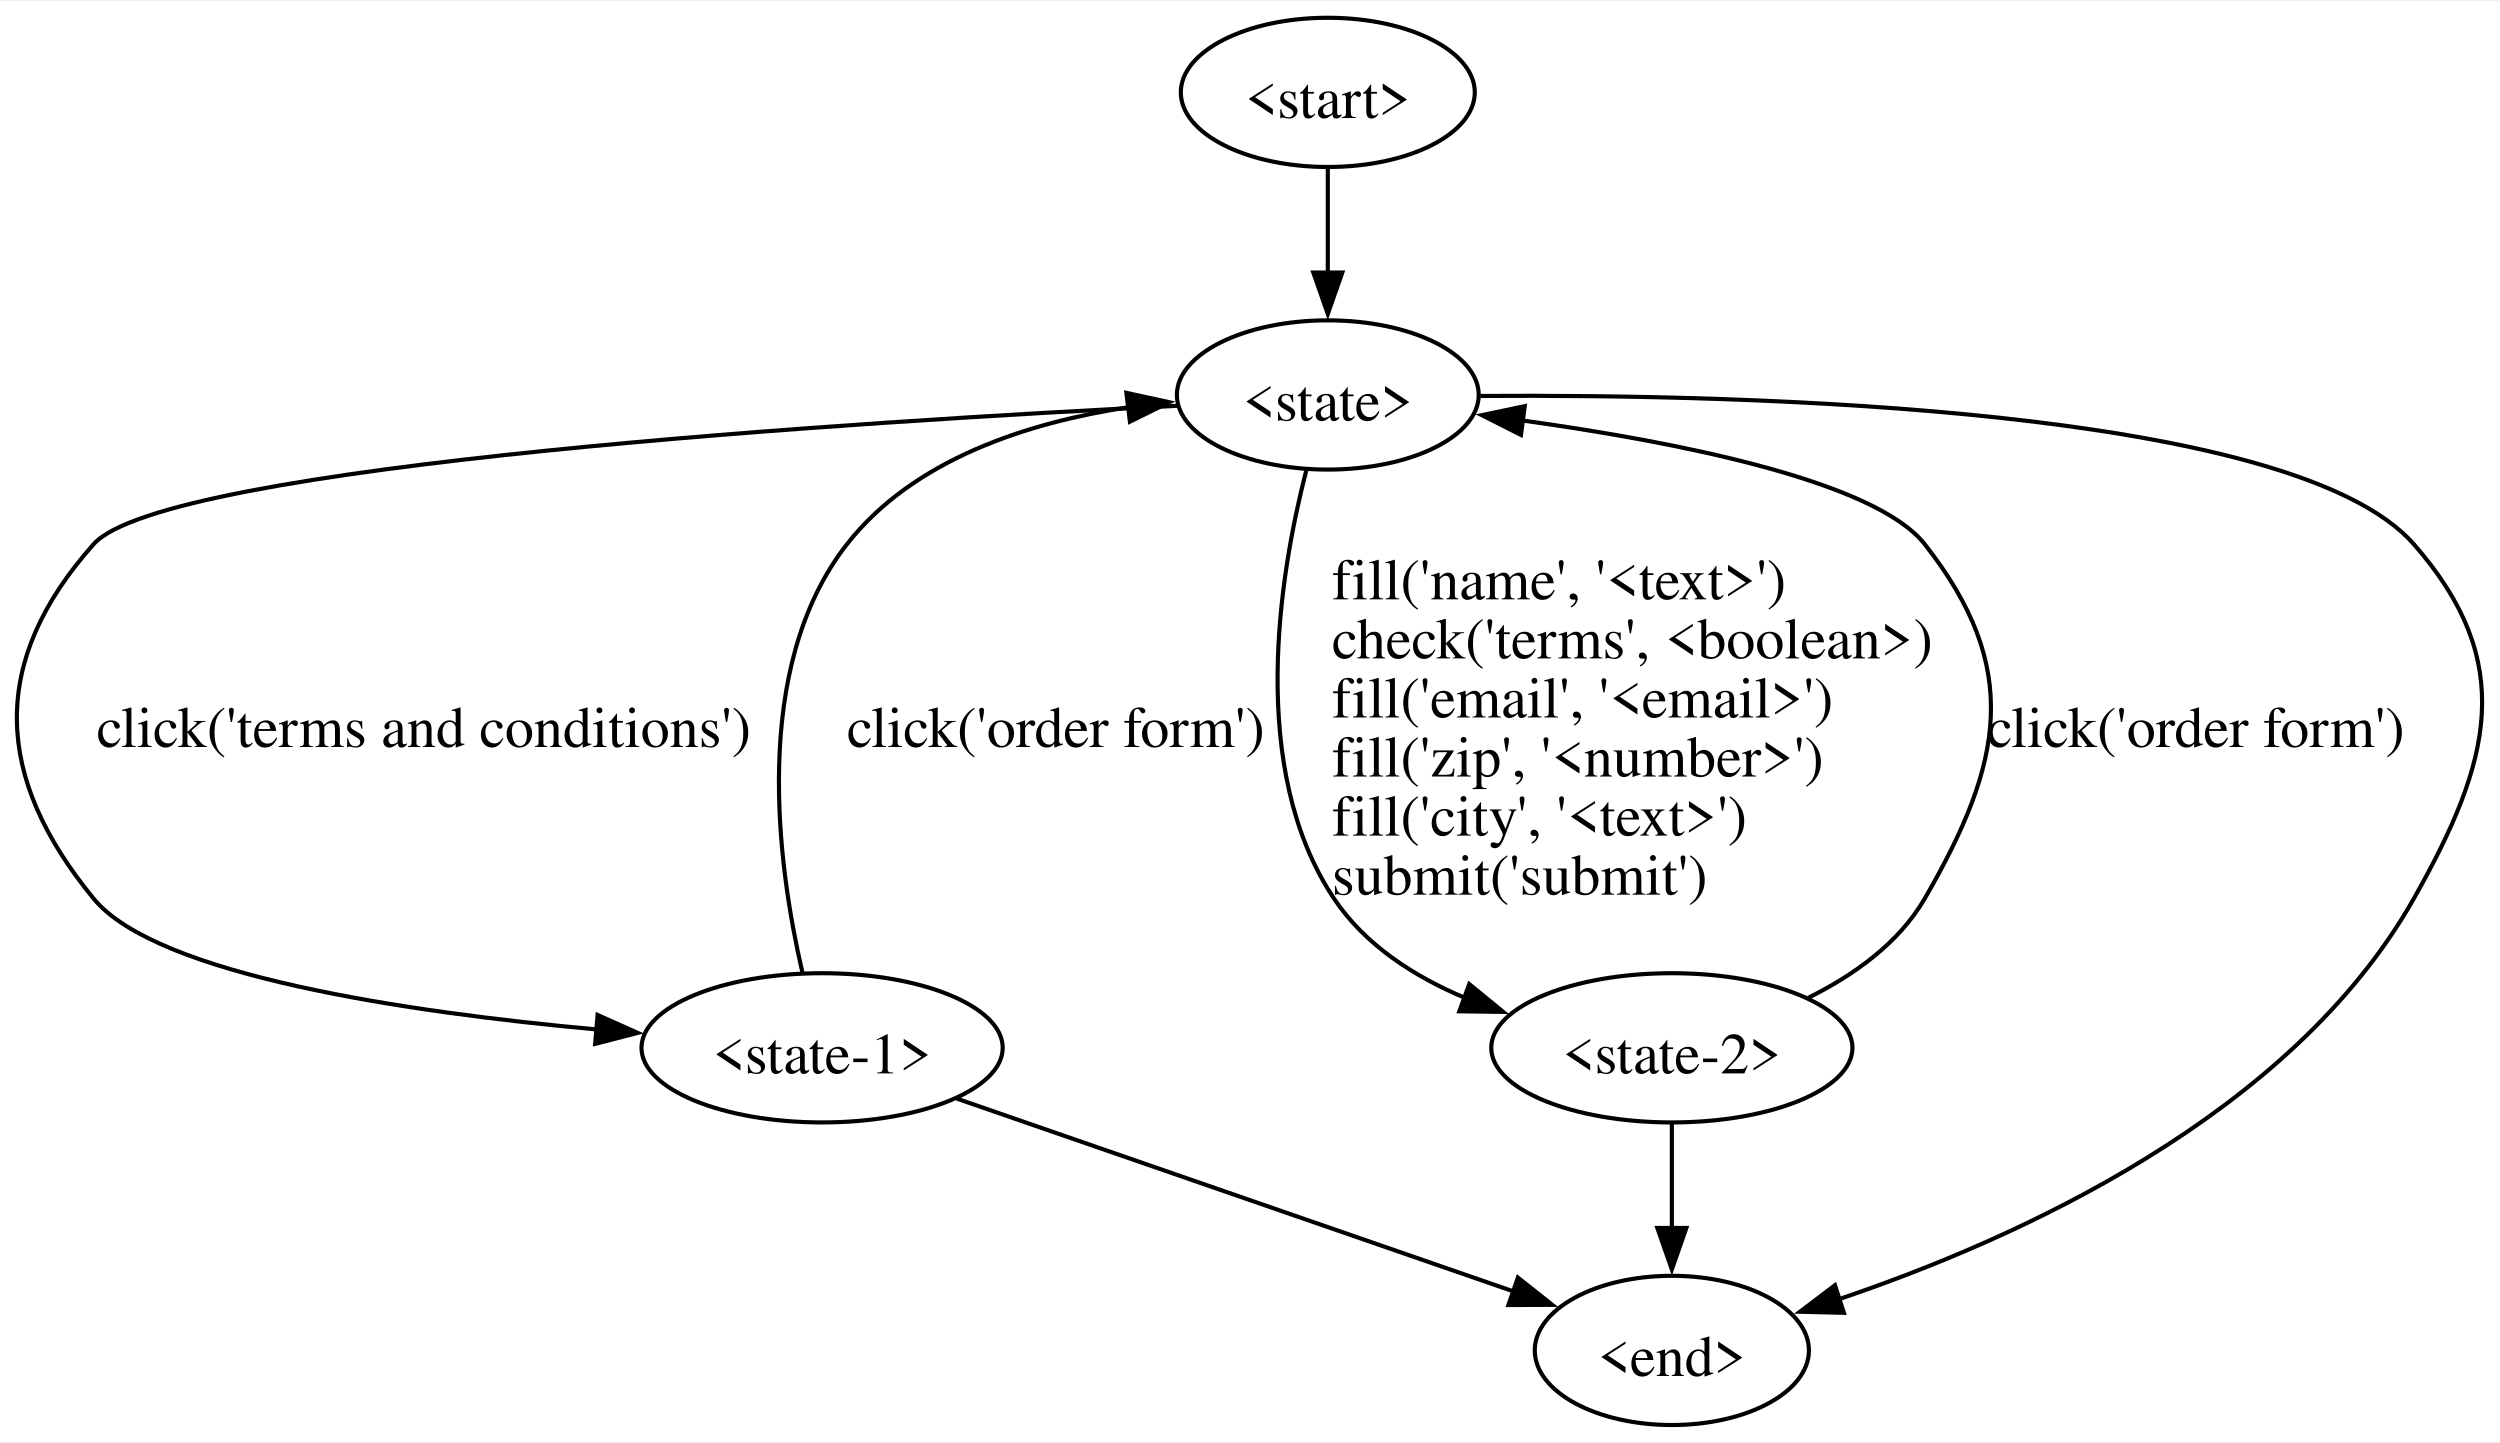
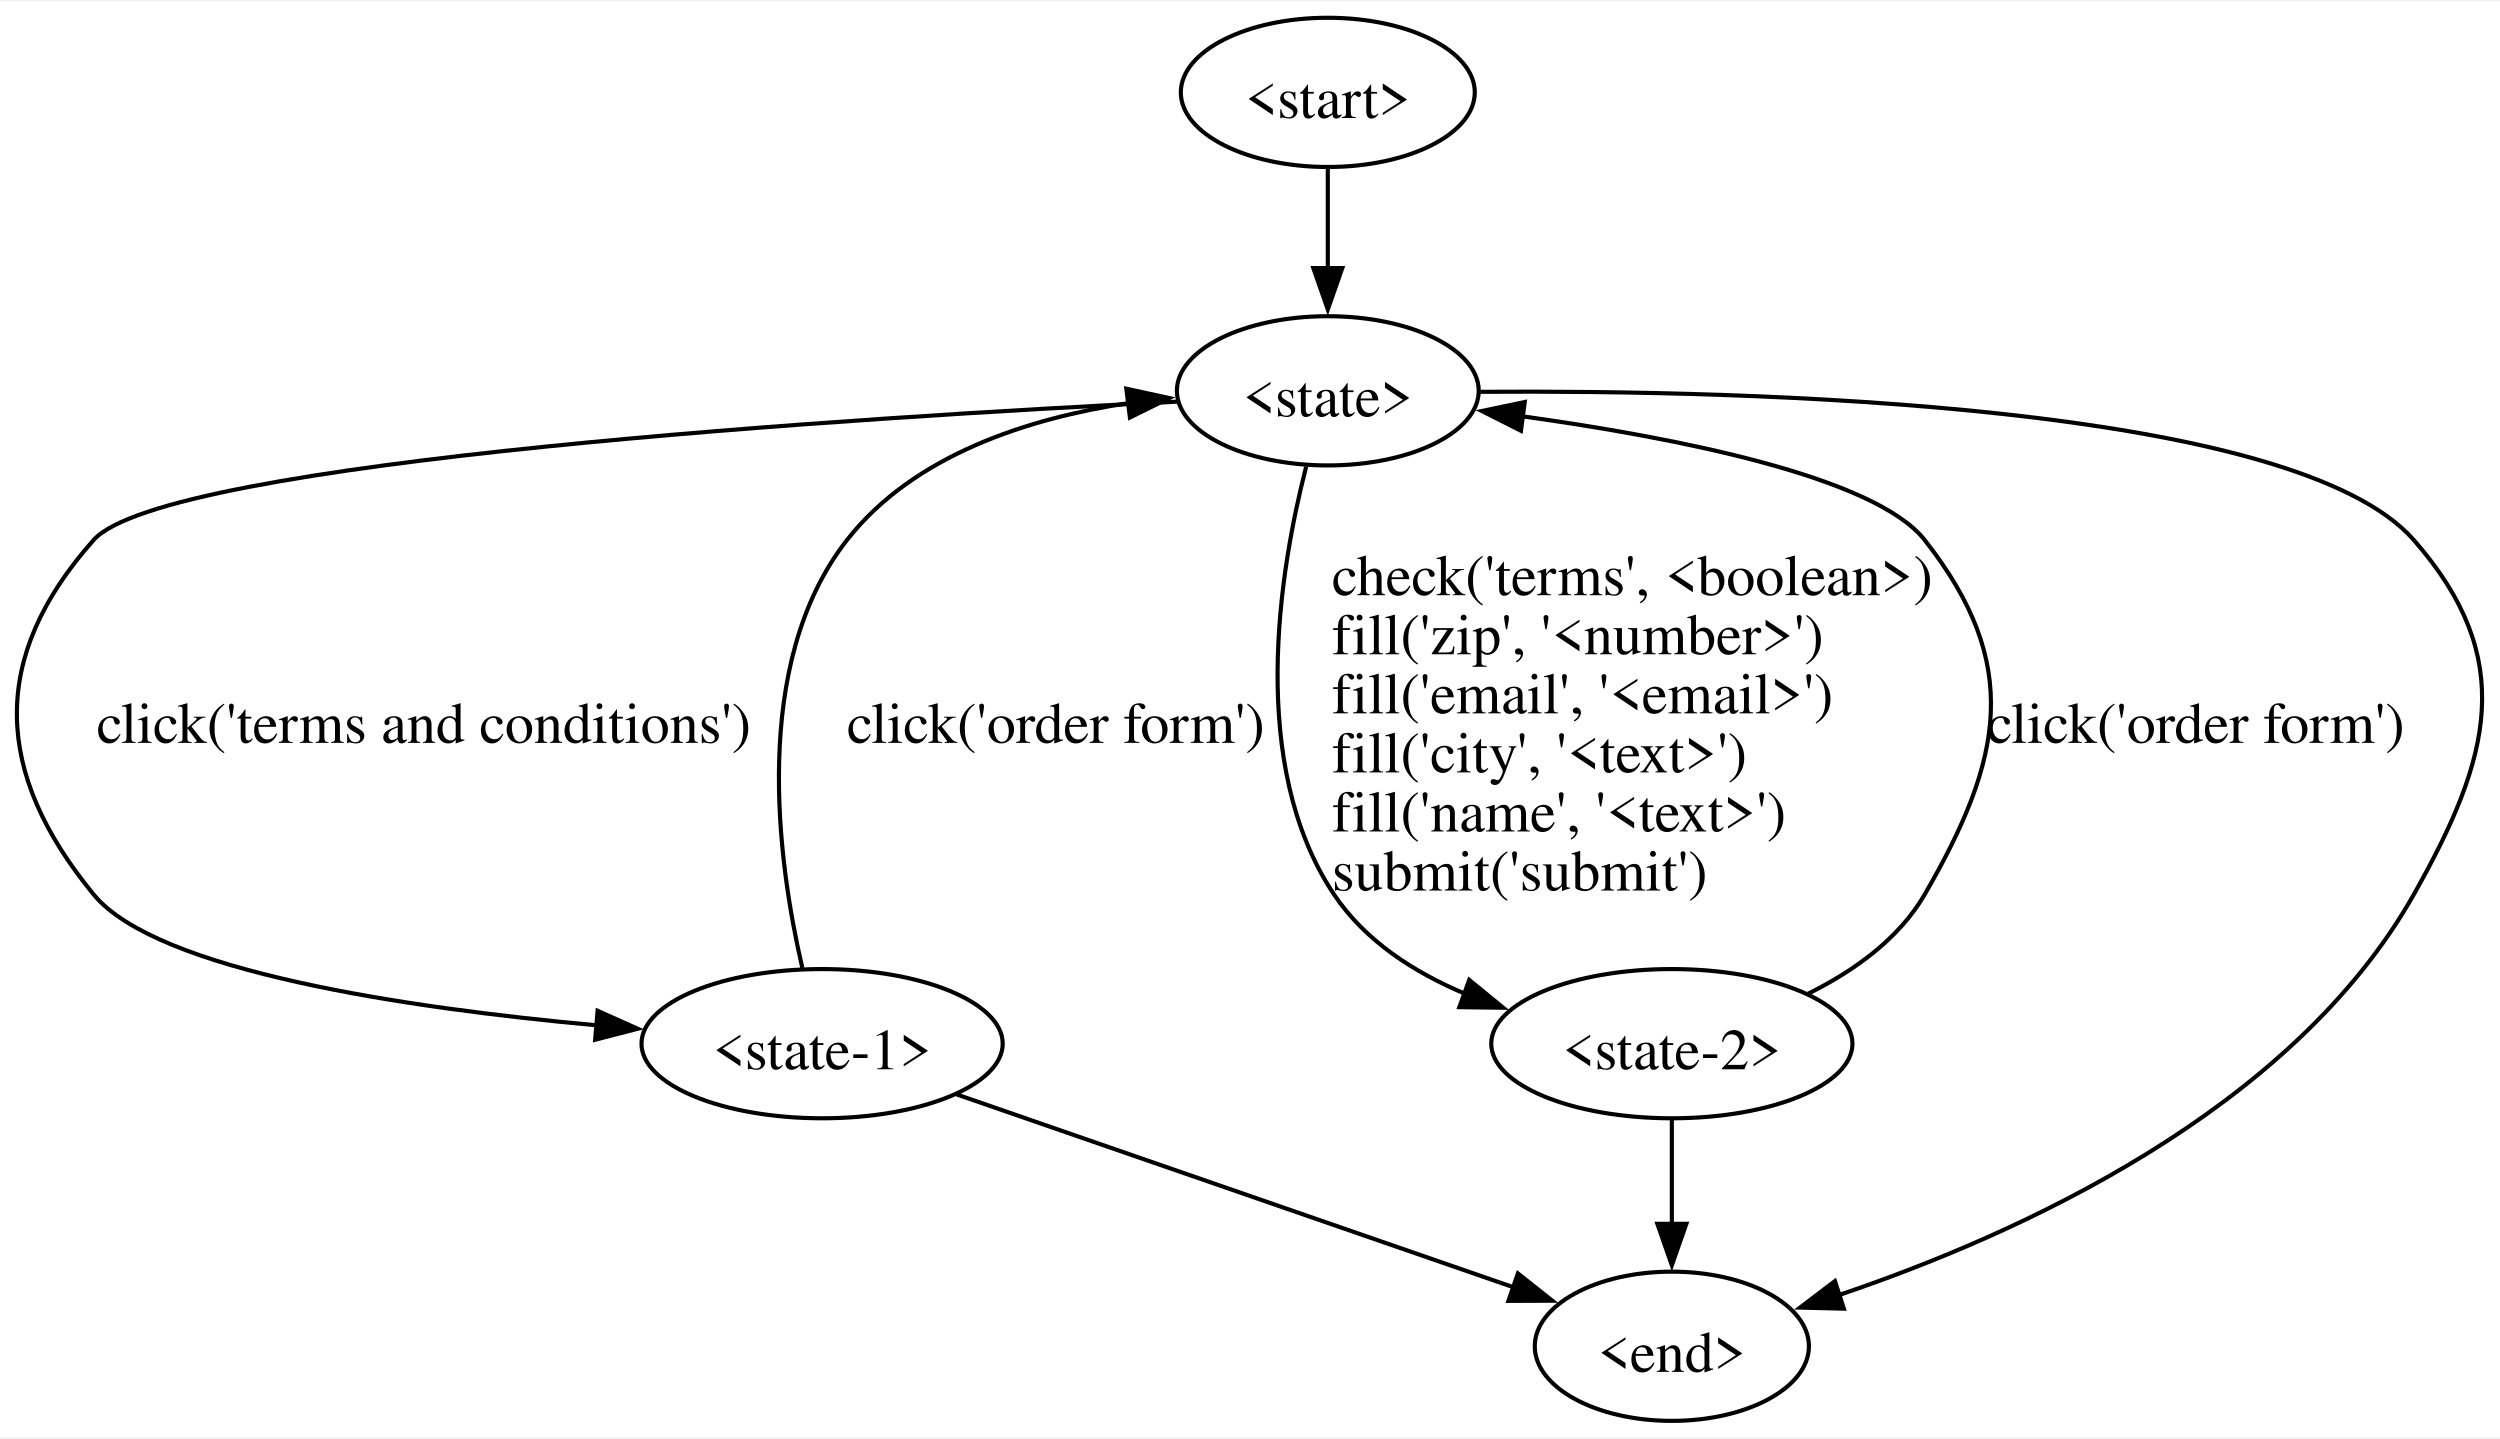
- <svg xmlns="http://www.w3.org/2000/svg" width="603pt" height="348pt" viewBox="0.00 0.00 603.12 347.50">
-   <g id="graph0" class="graph" transform="scale(1 1) rotate(0) translate(4 343.5)">
-     <polygon fill="white" stroke="none" points="-4,4 -4,-343.5 599.12,-343.5 599.12,4 -4,4" />
+ <svg xmlns="http://www.w3.org/2000/svg" width="603pt" height="347pt" viewBox="0.00 0.00 603.12 346.50">
+   <g id="graph0" class="graph" transform="scale(1 1) rotate(0) translate(4 342.5)">
+     <polygon fill="white" stroke="none" points="-4,4 -4,-342.5 599.12,-342.5 599.12,4 -4,4" />
    <g id="node1" class="node">
-       <ellipse fill="none" stroke="black" cx="316.33" cy="-321.5" rx="35.46" ry="18" />
-       <text text-anchor="middle" x="316.33" y="-315.32" font-family="Times,serif" font-size="14.00">&lt;start&gt;</text>
+       <ellipse fill="none" stroke="black" cx="316.33" cy="-320.5" rx="35.46" ry="18" />
+       <text text-anchor="middle" x="316.33" y="-314.32" font-family="Times,serif" font-size="14.00">&lt;start&gt;</text>
    </g>
    <g id="node2" class="node">
      <ellipse fill="none" stroke="black" cx="316.33" cy="-248.5" rx="36.41" ry="18" />
      <text text-anchor="middle" x="316.33" y="-242.32" font-family="Times,serif" font-size="14.00">&lt;state&gt;</text>
    </g>
    <g id="edge1" class="edge">
-       <path fill="none" stroke="black" d="M316.33,-303.31C316.33,-295.73 316.33,-286.6 316.33,-278.04" />
-       <polygon fill="black" stroke="black" points="319.83,-278.04 316.33,-268.04 312.83,-278.04 319.83,-278.04" />
+       <path fill="none" stroke="black" d="M316.33,-302.2C316.33,-294.91 316.33,-286.23 316.33,-278.04" />
+       <polygon fill="black" stroke="black" points="319.83,-278.12 316.33,-268.12 312.83,-278.12 319.83,-278.12" />
    </g>
    <g id="node3" class="node">
      <ellipse fill="none" stroke="black" cx="194.33" cy="-91" rx="43.57" ry="18" />
      <text text-anchor="middle" x="194.33" y="-84.83" font-family="Times,serif" font-size="14.00">&lt;state-1&gt;</text>
    </g>
    <g id="edge2" class="edge">
      <path fill="none" stroke="black" d="M280.04,-245.89C204.45,-242.16 35.7,-231.75 18.58,-212.5 -6.67,-184.1 -5.52,-156.38 18.58,-127 33.77,-108.49 94.25,-99.58 140.06,-95.42" />
      <polygon fill="black" stroke="black" points="140.17,-98.93 149.84,-94.6 139.58,-91.95 140.17,-98.93" />
      <text text-anchor="start" x="19.33" y="-163.57" font-family="Times,serif" font-size="14.00">click('terms and conditions')</text>
    </g>
    <g id="node4" class="node">
      <ellipse fill="none" stroke="black" cx="399.33" cy="-91" rx="43.57" ry="18" />
      <text text-anchor="middle" x="399.33" y="-84.83" font-family="Times,serif" font-size="14.00">&lt;state-2&gt;</text>
    </g>
    <g id="edge3" class="edge">
      <path fill="none" stroke="black" d="M311.12,-230.23C304.67,-205.17 296.92,-158.32 317.83,-127 325.31,-115.79 337.2,-108.16 349.61,-102.97" />
      <polygon fill="black" stroke="black" points="350.45,-106.38 358.65,-99.67 348.06,-99.81 350.45,-106.38" />
-       <text text-anchor="start" x="317.33" y="-199.2" font-family="Times,serif" font-size="14.00">fill('name', '&lt;text&gt;')</text>
-       <text text-anchor="start" x="317.33" y="-184.95" font-family="Times,serif" font-size="14.00">check('terms', &lt;boolean&gt;)</text>
+       <text text-anchor="start" x="317.33" y="-199.2" font-family="Times,serif" font-size="14.00">check('terms', &lt;boolean&gt;)</text>
+       <text text-anchor="start" x="317.33" y="-184.95" font-family="Times,serif" font-size="14.00">fill('zip', '&lt;number&gt;')</text>
      <text text-anchor="start" x="317.33" y="-170.7" font-family="Times,serif" font-size="14.00">fill('email', '&lt;email&gt;')</text>
-       <text text-anchor="start" x="317.33" y="-156.45" font-family="Times,serif" font-size="14.00">fill('zip', '&lt;number&gt;')</text>
-       <text text-anchor="start" x="317.33" y="-142.2" font-family="Times,serif" font-size="14.00">fill('city', '&lt;text&gt;')</text>
+       <text text-anchor="start" x="317.33" y="-156.45" font-family="Times,serif" font-size="14.00">fill('city', '&lt;text&gt;')</text>
+       <text text-anchor="start" x="317.33" y="-142.2" font-family="Times,serif" font-size="14.00">fill('name', '&lt;text&gt;')</text>
      <text text-anchor="start" x="317.33" y="-127.95" font-family="Times,serif" font-size="14.00">submit('submit')</text>
    </g>
    <g id="node5" class="node">
      <ellipse fill="none" stroke="black" cx="399.33" cy="-18" rx="33.07" ry="18" />
      <text text-anchor="middle" x="399.33" y="-11.82" font-family="Times,serif" font-size="14.00">&lt;end&gt;</text>
    </g>
    <g id="edge4" class="edge">
      <path fill="none" stroke="black" d="M353.1,-248.26C418.17,-248.72 549.5,-245.43 578.33,-212.5 603.36,-183.91 597.01,-160.09 578.33,-127 548.78,-74.67 482.57,-44.85 439.49,-30.31" />
      <polygon fill="black" stroke="black" points="440.83,-27.07 430.24,-27.33 438.68,-33.73 440.83,-27.07" />
    </g>
    <g id="edge5" class="edge">
      <path fill="none" stroke="black" d="M189.56,-109.28C183.65,-134.77 176.97,-182.64 200.33,-212.5 216.39,-233.03 244.07,-241.88 268.36,-245.56" />
      <polygon fill="black" stroke="black" points="267.73,-249.01 278.09,-246.75 268.59,-242.06 267.73,-249.01" />
      <text text-anchor="start" x="200.33" y="-163.57" font-family="Times,serif" font-size="14.00">click('order form')</text>
    </g>
    <g id="edge6" class="edge">
      <path fill="none" stroke="black" d="M226.81,-78.75C263.29,-66.12 322.43,-45.63 361.11,-32.24" />
      <polygon fill="black" stroke="black" points="362.19,-35.57 370.49,-28.99 359.9,-28.95 362.19,-35.57" />
    </g>
    <g id="edge7" class="edge">
      <path fill="none" stroke="black" d="M432.22,-103.06C443.14,-108.48 454.09,-116.22 460.33,-127 479.37,-159.88 483.81,-182.62 460.33,-212.5 448.34,-227.76 400.45,-237.19 363.16,-242.36" />
      <polygon fill="black" stroke="black" points="362.93,-238.86 353.47,-243.63 363.84,-245.8 362.93,-238.86" />
      <text text-anchor="start" x="475.33" y="-163.57" font-family="Times,serif" font-size="14.00">click('order form')</text>
    </g>
    <g id="edge8" class="edge">
      <path fill="none" stroke="black" d="M399.33,-72.81C399.33,-65.23 399.33,-56.1 399.33,-47.54" />
      <polygon fill="black" stroke="black" points="402.83,-47.54 399.33,-37.54 395.83,-47.54 402.83,-47.54" />
    </g>
  </g>
</svg>
